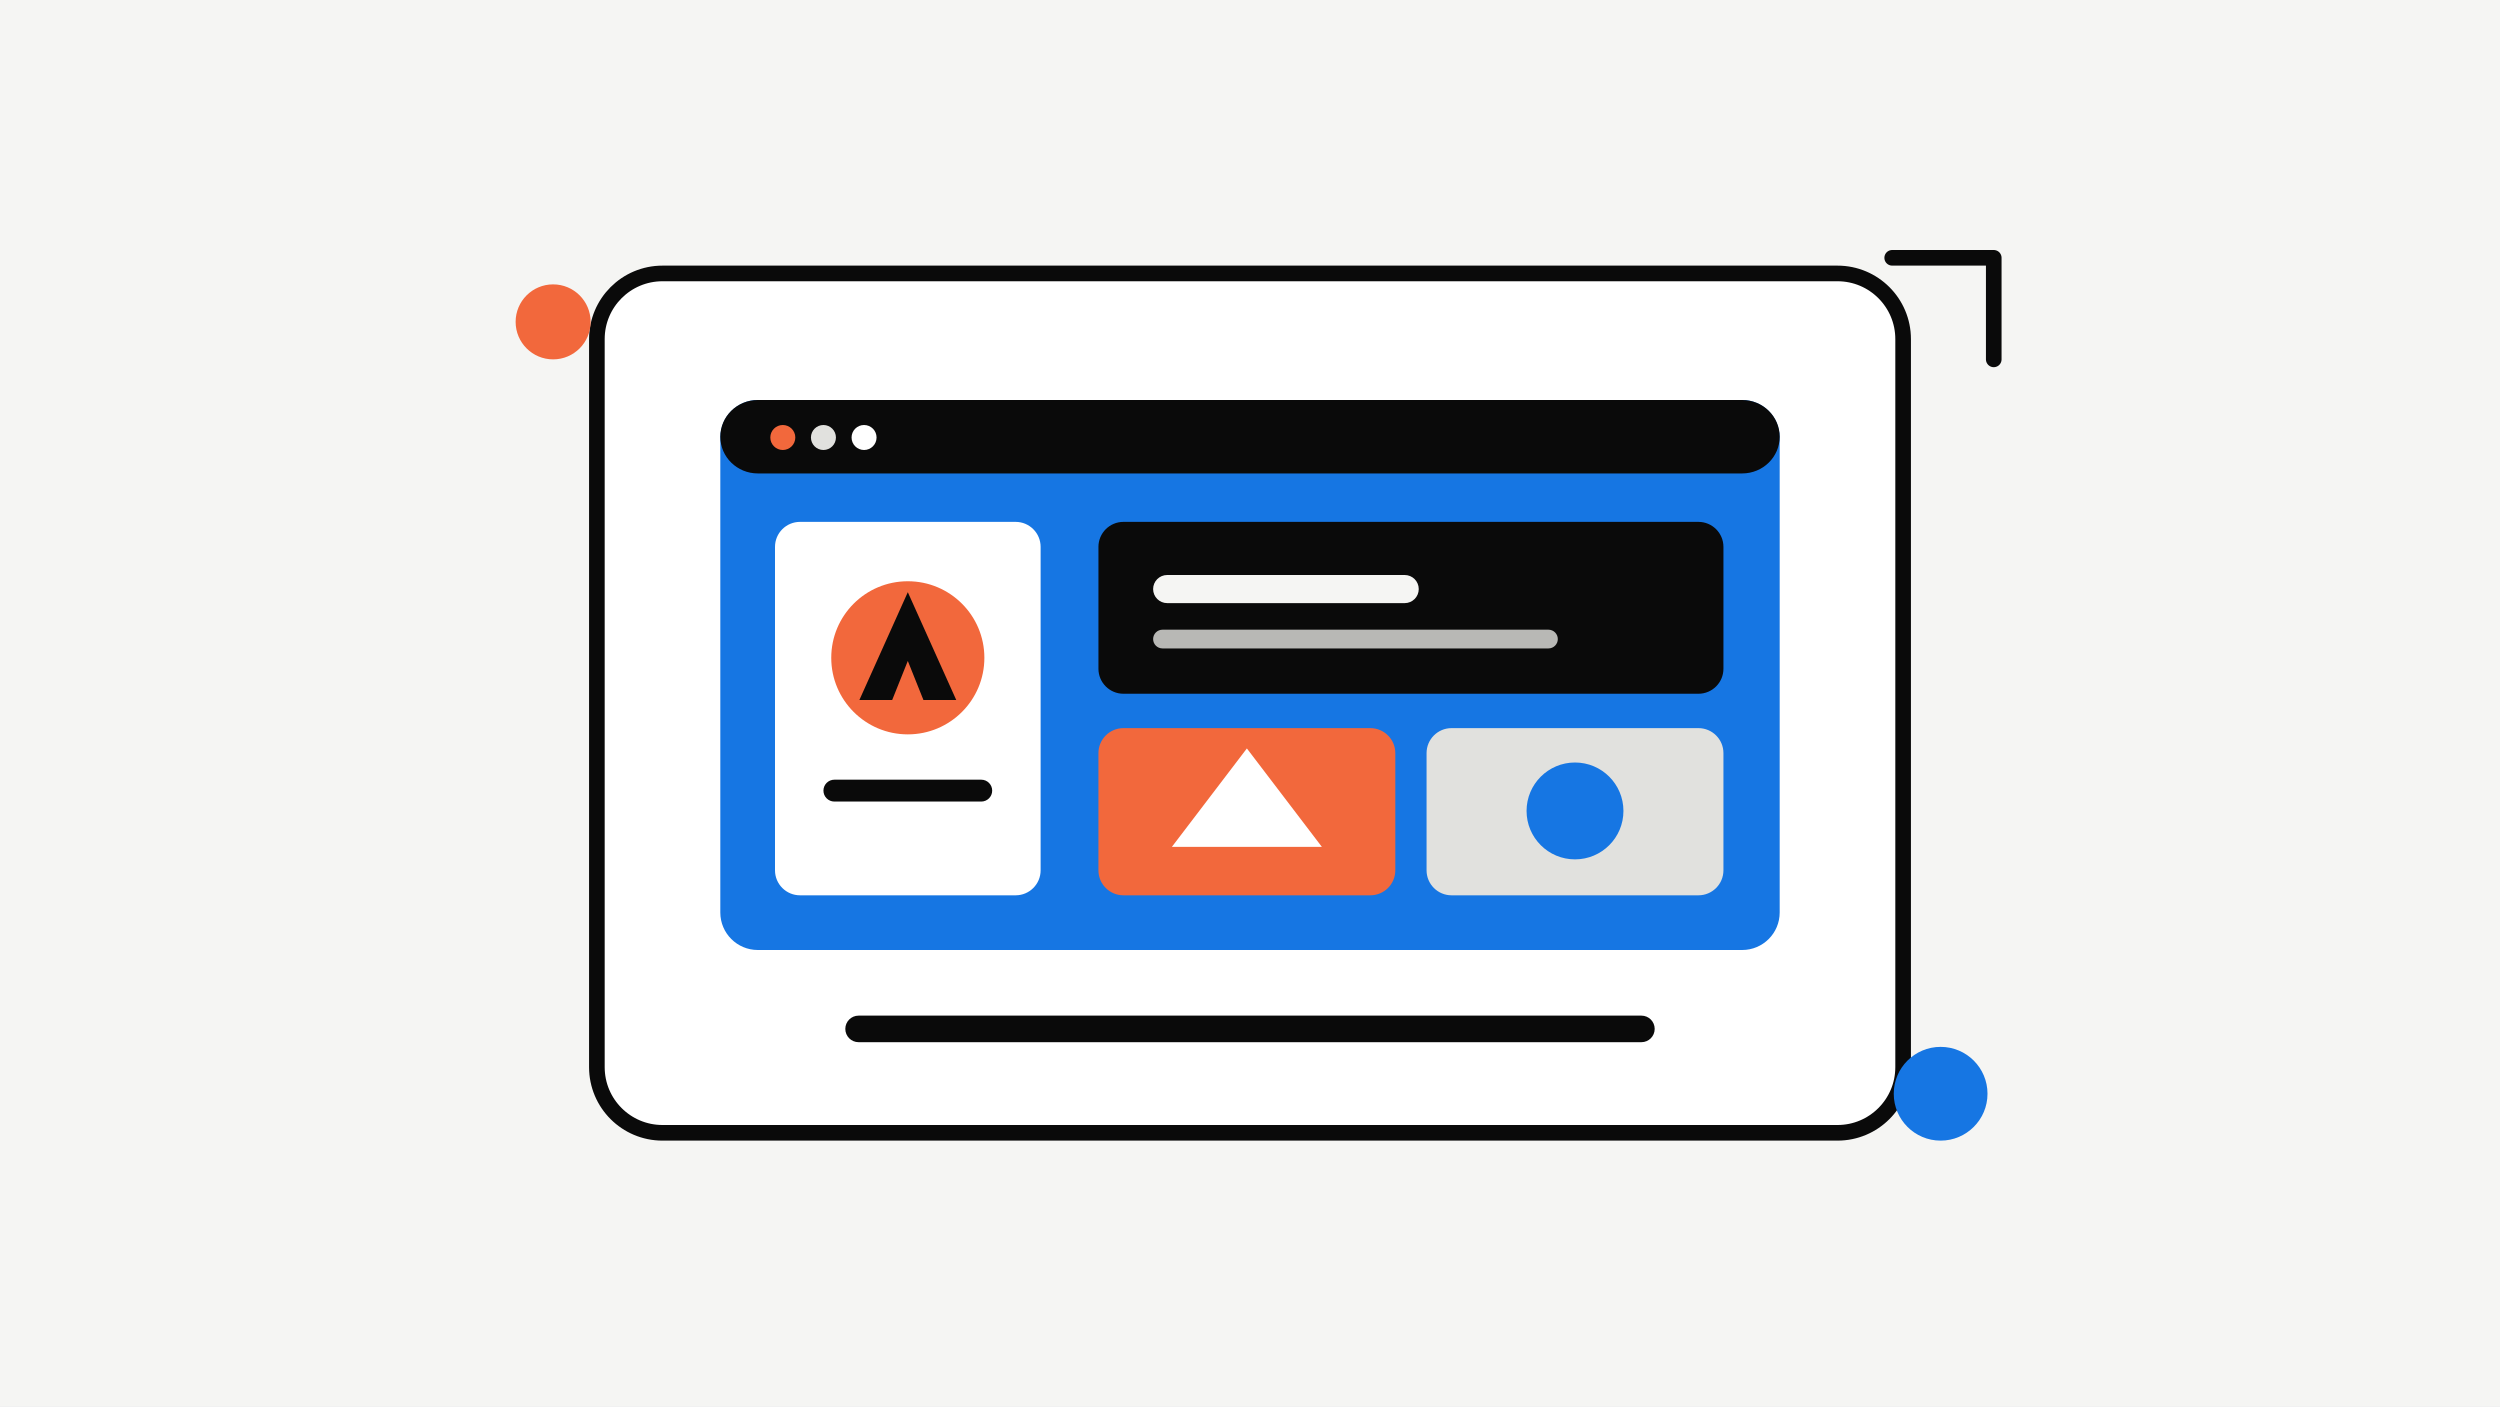
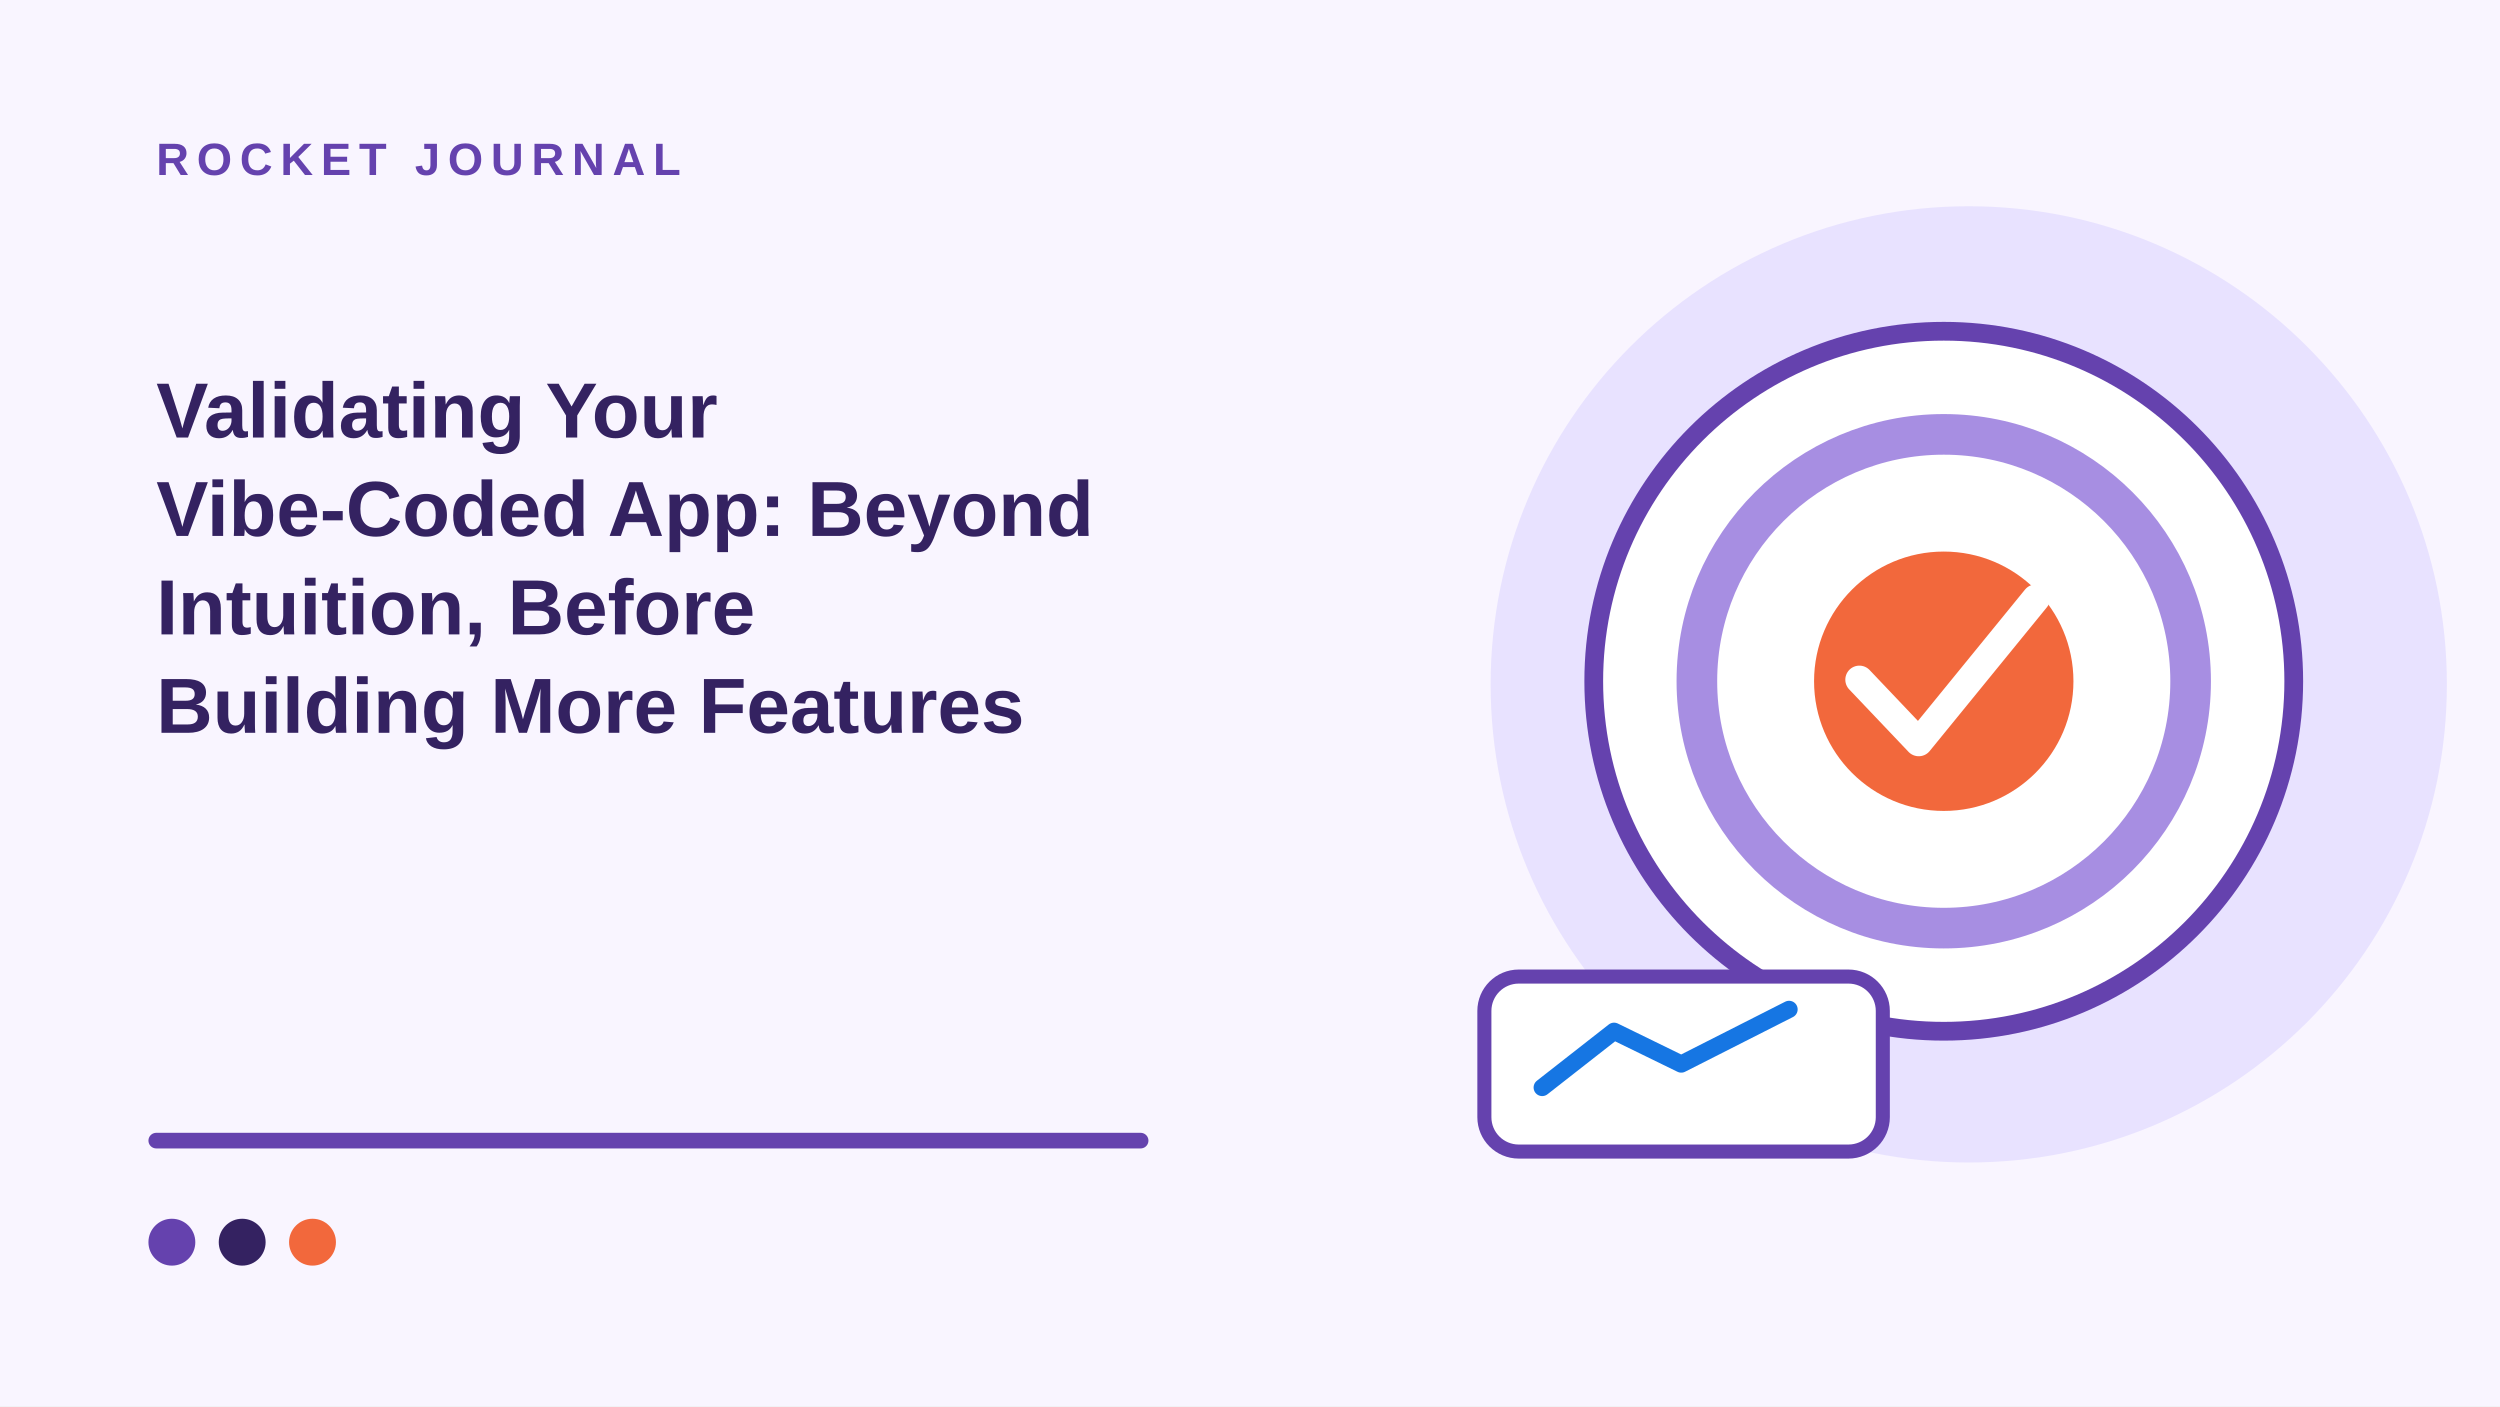
- <svg xmlns="http://www.w3.org/2000/svg" width="1600" height="900" viewBox="0 0 1600 900" role="img" aria-labelledby="title desc">
-   <rect width="1600" height="900" fill="#F5F5F3" />
-   <rect x="382" y="175" width="836" height="550" rx="42" fill="#FFFFFF" stroke="#0A0A0A" stroke-width="10" />
-   <rect x="461" y="256" width="678" height="352" rx="24" fill="#1676E3" />
-   <rect x="461" y="256" width="678" height="47" rx="24" fill="#0A0A0A" />
-   <circle cx="501" cy="280" r="8" fill="#F2683C" />
-   <circle cx="527" cy="280" r="8" fill="#E1E1DE" />
-   <circle cx="553" cy="280" r="8" fill="#FFFFFF" />
-   <rect x="496" y="334" width="170" height="239" rx="16" fill="#FFFFFF" />
-   <circle cx="581" cy="421" r="49" fill="#F2683C" />
-   <path d="M550 448l31-69 31 69h-21l-10-25-10 25z" fill="#0A0A0A" />
-   <rect x="527" y="499" width="108" height="14" rx="7" fill="#0A0A0A" />
-   <rect x="703" y="334" width="400" height="110" rx="16" fill="#0A0A0A" />
-   <rect x="738" y="368" width="170" height="18" rx="9" fill="#F5F5F3" />
-   <rect x="738" y="403" width="259" height="12" rx="6" fill="#B8B8B5" />
-   <rect x="703" y="466" width="190" height="107" rx="16" fill="#F2683C" />
-   <rect x="913" y="466" width="190" height="107" rx="16" fill="#E1E1DE" />
-   <path d="M750 542l48-63 48 63z" fill="#FFFFFF" />
-   <circle cx="1008" cy="519" r="31" fill="#1676E3" />
-   <rect x="541" y="650" width="518" height="17" rx="8.5" fill="#0A0A0A" />
-   <circle cx="354" cy="206" r="24" fill="#F2683C" />
-   <circle cx="1242" cy="700" r="30" fill="#1676E3" />
-   <path d="M1211 165h65v65" fill="none" stroke="#0A0A0A" stroke-width="10" stroke-linecap="round" stroke-linejoin="round" />
+ <svg xmlns="http://www.w3.org/2000/svg" width="1600" height="900" viewBox="0 0 1600 900" data-variant="3" role="img" aria-labelledby="title desc">
+   <rect width="1600" height="900" fill="#F9F5FF" />
+   <g font-family="Arial, Helvetica, sans-serif" style="color:#342261">
+     <text x="100" y="112" fill="#6542AE" font-size="29" font-weight="700" letter-spacing="5">ROCKET JOURNAL</text>
+     <text x="100" y="280" font-size="50" font-weight="750" fill="currentColor">Validating Your</text>
+     <text x="100" y="343" font-size="50" font-weight="750" fill="currentColor">Vibe-Coded App: Beyond</text>
+     <text x="100" y="406" font-size="50" font-weight="750" fill="currentColor">Intuition, Before</text>
+     <text x="100" y="469" font-size="50" font-weight="750" fill="currentColor">Building More Features</text>
+     <path d="M100 730h630" stroke="#6542AE" stroke-width="10" stroke-linecap="round" />
+     <circle cx="110" cy="795" r="15" fill="#6542AE" />
+     <circle cx="155" cy="795" r="15" fill="#342261" />
+     <circle cx="200" cy="795" r="15" fill="#F2683C" />
+   </g>
+   <circle cx="1260" cy="438" r="306" fill="#E8E2FF" />
+   <circle cx="1244" cy="436" r="224" fill="#FFFFFF" stroke="#6542AE" stroke-width="12" />
+   <circle cx="1244" cy="436" r="158" fill="none" stroke="#A78EE2" stroke-width="26" />
+   <circle cx="1244" cy="436" r="83" fill="#F2683C" />
+   <path d="m1190 435 38 40 75-92" fill="none" stroke="#FFFFFF" stroke-width="18" stroke-linecap="round" stroke-linejoin="round" />
+   <rect x="950" y="625" width="255" height="112" rx="22" fill="#FFFFFF" stroke="#6542AE" stroke-width="9" />
+   <path d="M987 696l46-36 43 21 69-35" fill="none" stroke="#1676E3" stroke-width="11" stroke-linecap="round" stroke-linejoin="round" />
</svg>
